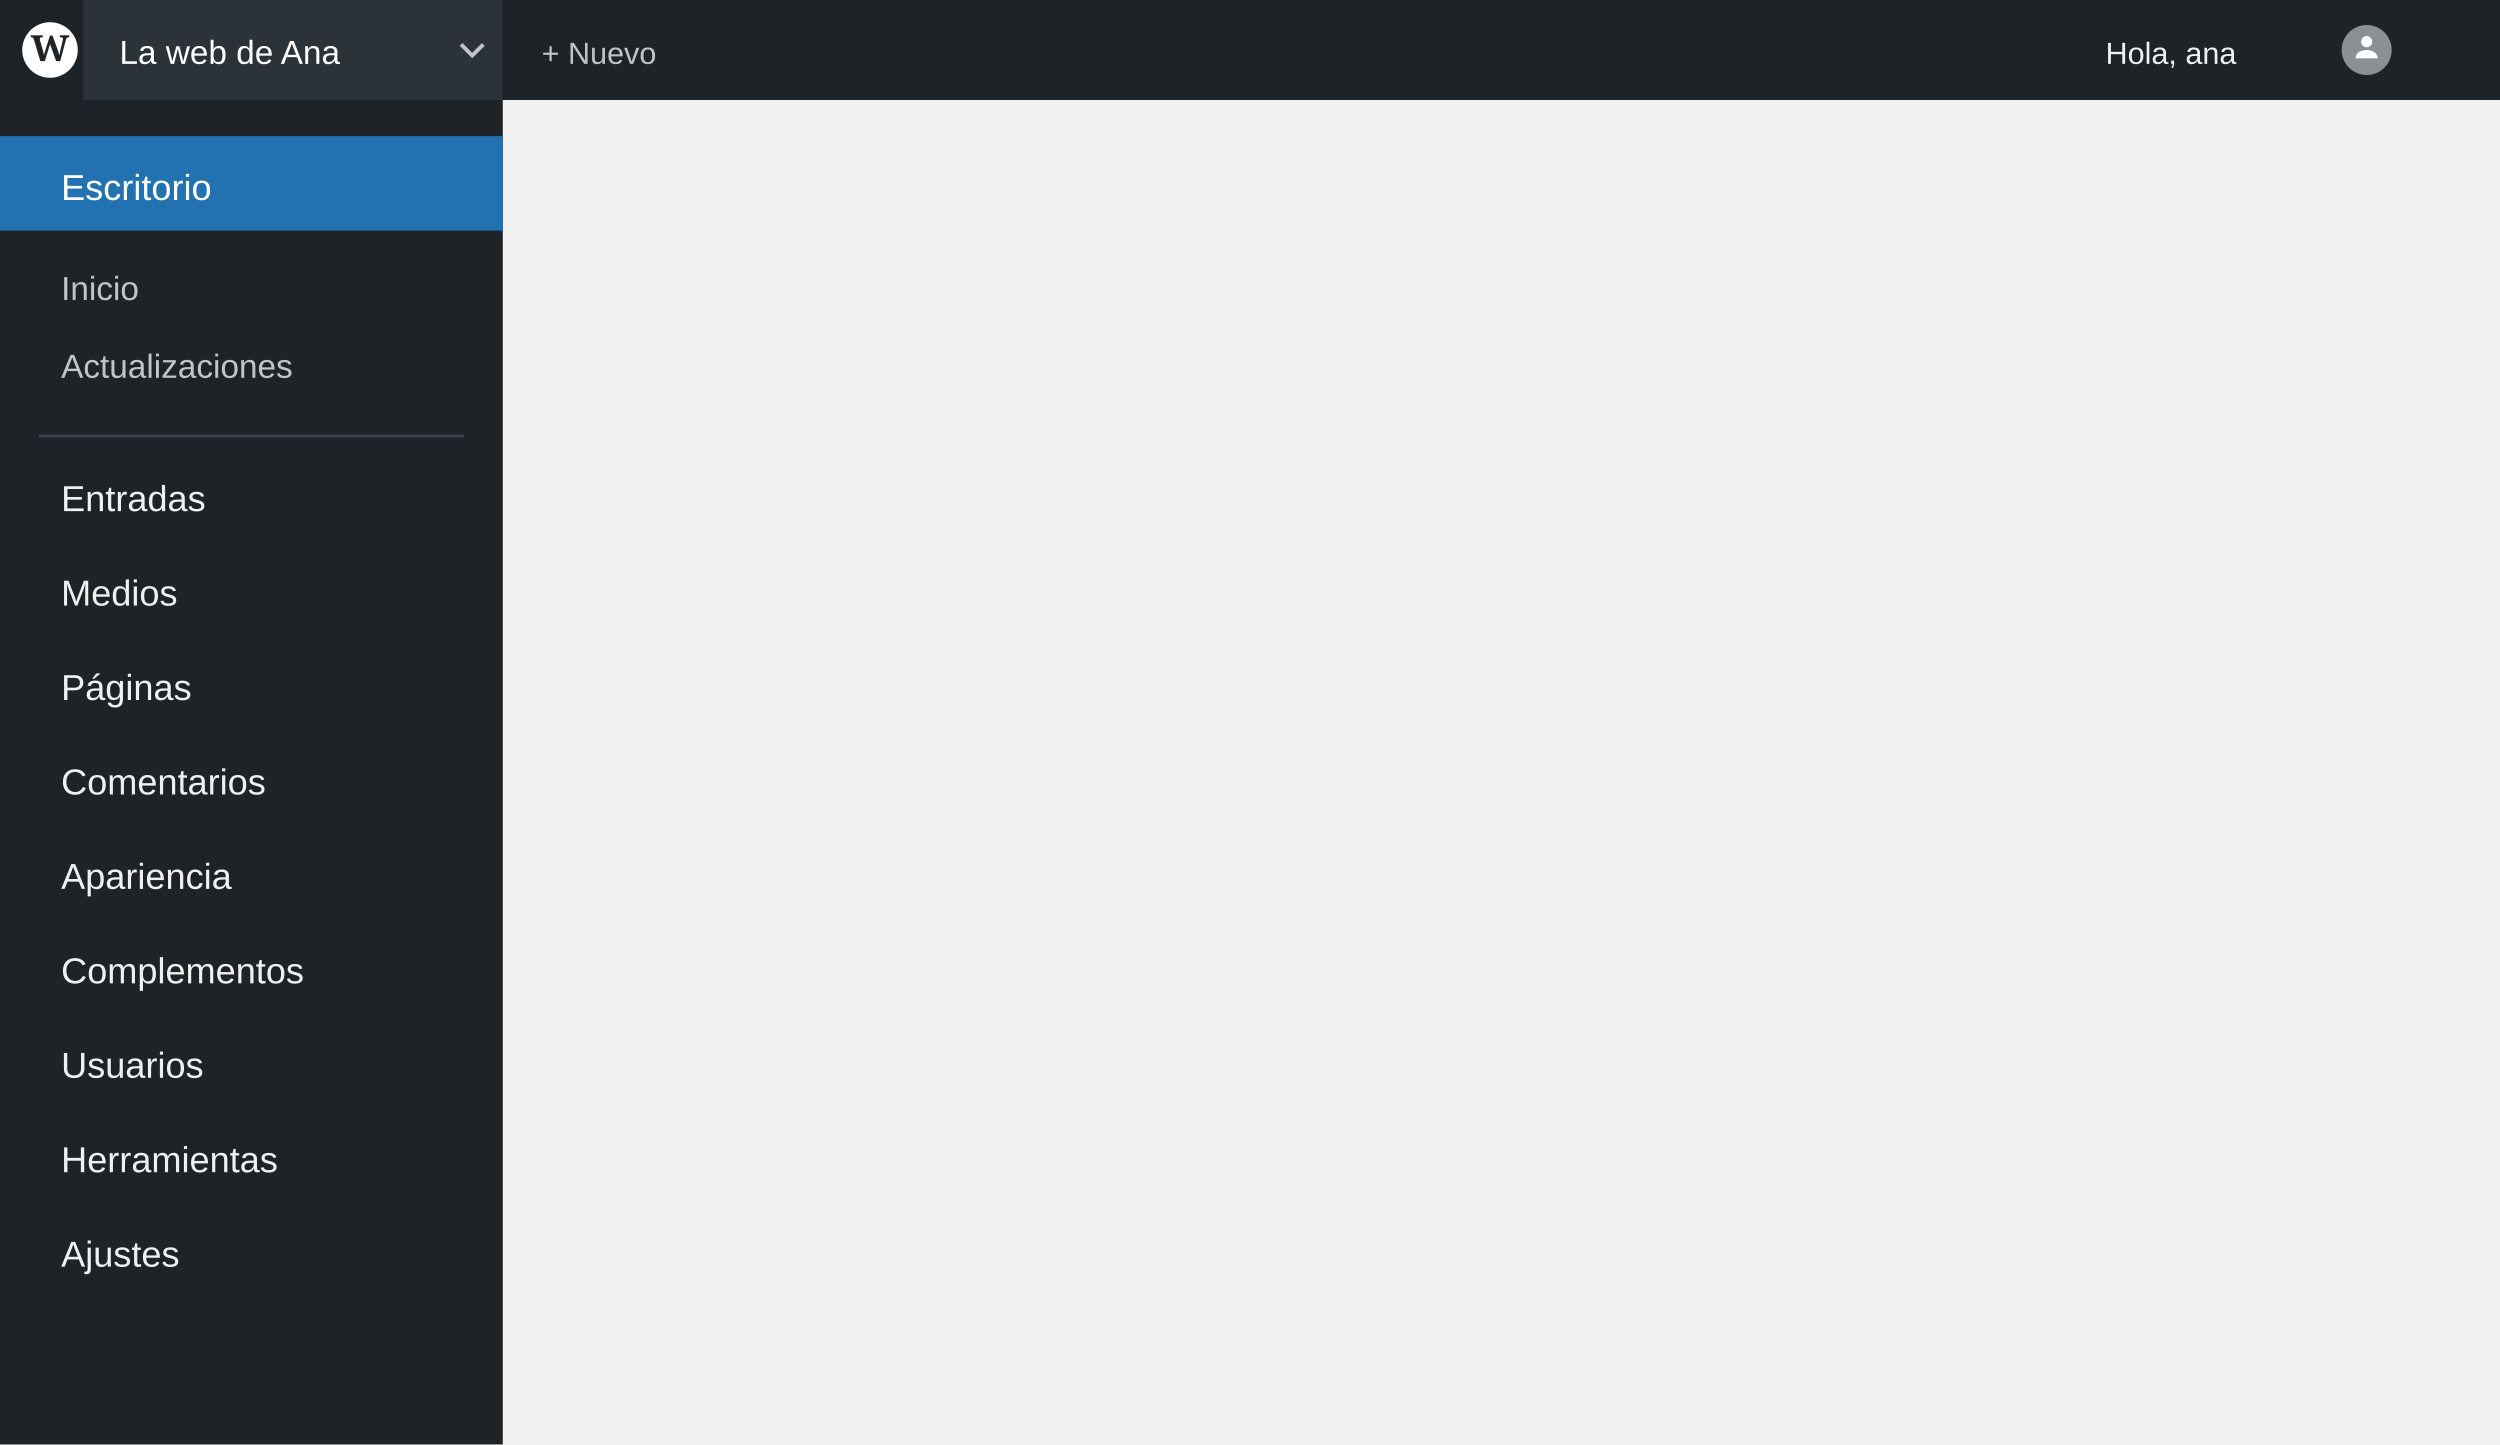
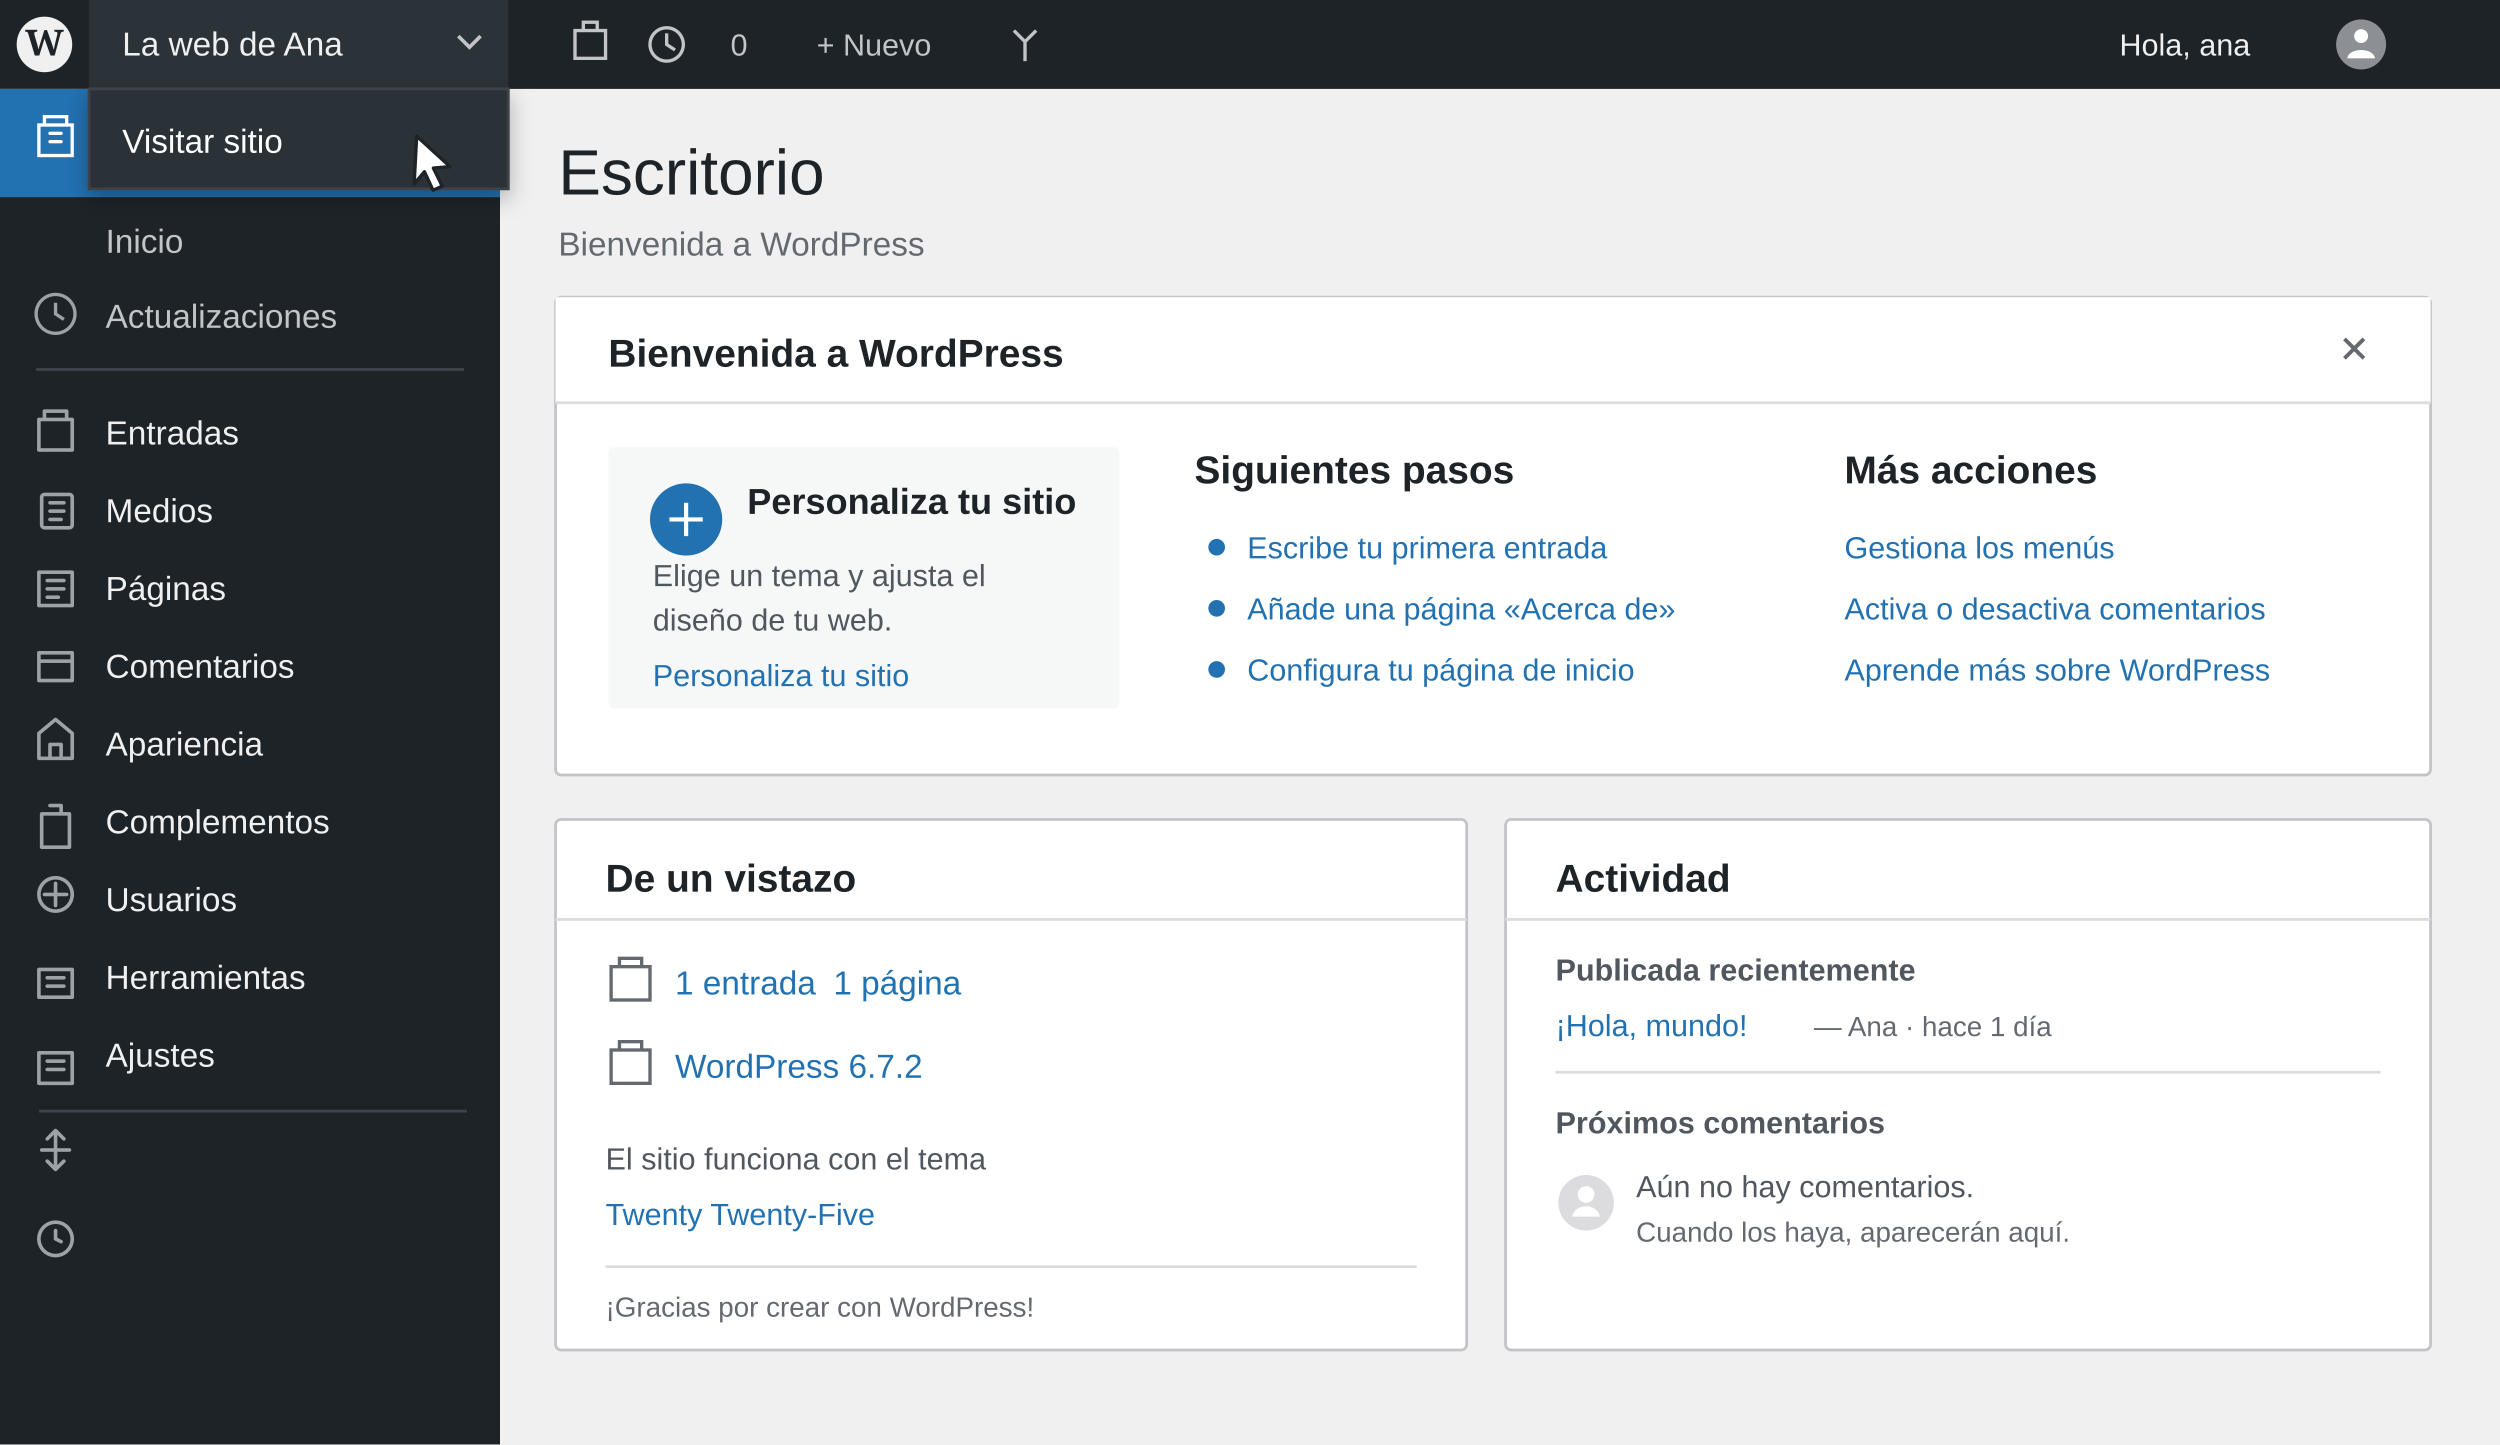
<svg xmlns="http://www.w3.org/2000/svg" width="900" height="520" viewBox="0 0 900 520" role="img" aria-labelledby="admin-view-title admin-view-desc">
+   <defs>
+     <filter id="menu-shadow" x="-20%" y="-20%" width="140%" height="150%">
+       <feDropShadow dx="0" dy="3" stdDeviation="4" flood-color="#000" flood-opacity=".28" />
+     </filter>
+     <style>
+       .ui { font-family: Arial, Helvetica, sans-serif; }
+       .side-label { font-family: Arial, Helvetica, sans-serif; font-size: 12px; }
+       .small { font-family: Arial, Helvetica, sans-serif; font-size: 11px; }
+     </style>
+   </defs>
  <rect width="900" height="520" fill="#f0f0f1" />
-   <rect width="900" height="36" fill="#1d2327" />
-   <circle cx="18" cy="18" r="10" fill="#fff" />
-   <text x="18" y="22" text-anchor="middle" font-family="Georgia, serif" font-size="13" font-weight="700" fill="#1d2327">W</text>
-   <rect x="30" width="151" height="36" fill="#2c3338" />
-   <text x="43" y="23" font-family="Arial, Helvetica, sans-serif" font-size="12" fill="#fff">La web de Ana</text>
-   <path d="m166 16 4 4 4-4" fill="none" stroke="#c3c4c7" stroke-width="1.4" />
-   <text x="195" y="23" font-family="Arial, Helvetica, sans-serif" font-size="11" fill="#c3c4c7">+ Nuevo</text>
-   <text x="758" y="23" font-family="Arial, Helvetica, sans-serif" font-size="11" fill="#f0f0f1">Hola, ana</text>
-   <circle cx="852" cy="18" r="9" fill="#8c8f94" />
-   <path d="M848 21c0-4 8-4 8 0m-6-6a2 2 0 1 0 4 0 2 2 0 0 0-4 0" fill="#fff" />
-   <rect y="36" width="181" height="484" fill="#1d2327" />
-   <rect y="49" width="181" height="34" fill="#2271b1" />
-   <text x="22" y="72" font-family="Arial, Helvetica, sans-serif" font-size="13" fill="#fff">Escritorio</text>
-   <text x="22" y="108" font-family="Arial, Helvetica, sans-serif" font-size="12" fill="#c3c4c7">Inicio</text>
-   <text x="22" y="136" font-family="Arial, Helvetica, sans-serif" font-size="12" fill="#c3c4c7">Actualizaciones</text>
-   <path d="M14 157h153" stroke="#3c434a" />
-   <text x="22" y="184" font-family="Arial, Helvetica, sans-serif" font-size="13" fill="#f0f0f1">Entradas</text>
-   <text x="22" y="218" font-family="Arial, Helvetica, sans-serif" font-size="13" fill="#f0f0f1">Medios</text>
-   <text x="22" y="252" font-family="Arial, Helvetica, sans-serif" font-size="13" fill="#f0f0f1">Páginas</text>
-   <text x="22" y="286" font-family="Arial, Helvetica, sans-serif" font-size="13" fill="#f0f0f1">Comentarios</text>
-   <text x="22" y="320" font-family="Arial, Helvetica, sans-serif" font-size="13" fill="#f0f0f1">Apariencia</text>
-   <text x="22" y="354" font-family="Arial, Helvetica, sans-serif" font-size="13" fill="#f0f0f1">Complementos</text>
-   <text x="22" y="388" font-family="Arial, Helvetica, sans-serif" font-size="13" fill="#f0f0f1">Usuarios</text>
-   <text x="22" y="422" font-family="Arial, Helvetica, sans-serif" font-size="13" fill="#f0f0f1">Herramientas</text>
-   <text x="22" y="456" font-family="Arial, Helvetica, sans-serif" font-size="13" fill="#f0f0f1">Ajustes</text>
+   <rect x="0" y="32" width="180" height="488" fill="#1d2327" />
+   <rect x="180" y="32" width="720" height="488" fill="#f0f0f1" />
+   <rect width="900" height="32" fill="#1d2327" />
+   <g aria-label="WordPress">
+     <circle cx="16" cy="16" r="10" fill="#f0f0f1" />
+     <text x="16" y="20" text-anchor="middle" font-family="Georgia, serif" font-size="13" font-weight="700" fill="#1d2327">W</text>
+   </g>
+   <g fill="#c3c4c7">
+     <path d="M207 11h11v10h-11zM210 8h5v3h-5z" fill="none" stroke="#c3c4c7" stroke-width="1.2" />
+     <circle cx="240" cy="16" r="6" fill="none" stroke="#c3c4c7" stroke-width="1.2" />
+     <path d="M240 12v4l3 2" fill="none" stroke="#c3c4c7" stroke-width="1.2" />
+   </g>
+   <text x="263" y="20" class="ui" font-size="11" fill="#c3c4c7">0</text>
+   <text x="294" y="20" class="ui" font-size="11" fill="#c3c4c7">+ Nuevo</text>
+   <path d="M365 11l4 4 4-4m-4 4v7" fill="none" stroke="#c3c4c7" stroke-width="1.2" />
+   <text x="763" y="20" class="ui" font-size="11" fill="#f0f0f1">Hola, ana</text>
+   <circle cx="850" cy="16" r="9" fill="#8c8f94" />
+   <circle cx="850" cy="13" r="2.5" fill="#fff" />
+   <path d="M845 21c.5-4 9.5-4 10 0" fill="#fff" />
+   <rect x="0" y="32" width="180" height="39" fill="#2271b1" />
+   <path d="M14 45h12v11H14zM16 42h8v3h-8zm2 6h4m-4 3h4" fill="none" stroke="#fff" stroke-width="1.2" stroke-linecap="round" />
+   <text x="38" y="56" class="side-label" font-size="13" fill="#fff">Escritorio</text>
+   <text x="38" y="91" class="side-label" fill="#c3c4c7">Inicio</text>
+   <text x="38" y="118" class="side-label" fill="#c3c4c7">Actualizaciones</text>
+   <circle cx="20" cy="113" r="7" fill="none" stroke="#9ca3a8" stroke-width="1.2" />
+   <path d="M20 109v4l3 2" fill="none" stroke="#9ca3a8" stroke-width="1.2" />
+   <path d="M13 133h154" stroke="#3c434a" stroke-width="1" />
+   <g fill="none" stroke="#9ca3a8" stroke-width="1.3" stroke-linecap="round" stroke-linejoin="round">
+     <path d="M14 151h12v11H14zM16 148h8v3h-8z" />
+     <rect x="15" y="178" width="11" height="12" rx="1" />
+     <path d="M18 181h5m-5 3h5m-5 3h4" />
+     <path d="M14 206h12v12H14zM17 209h6m-6 3h6m-6 3h4" />
+     <path d="M14 235h12v10H14zM14 238h12" />
+     <path d="M14 264l6-5 6 5v9H14zM18 273v-5h4v5" />
+     <path d="M15 293h10v12H15zM18 290h4v3" />
+     <circle cx="20" cy="322" r="6" />
+     <path d="M20 318v8m-4-4h8" />
+     <path d="M14 349h12v10H14zM17 352h6m-6 3h6" />
+     <path d="M14 379h12v11H14zM17 382h6m-6 3h6" />
+     <path d="M20 408v12m-5-6h10m-8-4 3-3 3 3m-6 8 3 3 3-3" />
+     <path d="M20 440a6 6 0 1 0 0 12 6 6 0 0 0 0-12zm0 3v3l2 1" />
+   </g>
+   <g class="side-label" fill="#f0f0f1">
+     <text x="38" y="160">Entradas</text>
+     <text x="38" y="188">Medios</text>
+     <text x="38" y="216">Páginas</text>
+     <text x="38" y="244">Comentarios</text>
+     <text x="38" y="272">Apariencia</text>
+     <text x="38" y="300">Complementos</text>
+     <text x="38" y="328">Usuarios</text>
+     <text x="38" y="356">Herramientas</text>
+     <text x="38" y="384">Ajustes</text>
+   </g>
+   <path d="M14 400h154" stroke="#3c434a" />
+   <text x="201" y="70" class="ui" font-size="23" fill="#1d2327">Escritorio</text>
+   <text x="201" y="92" class="ui" font-size="12" fill="#646970">Bienvenida a WordPress</text>
+   <rect x="200" y="107" width="675" height="172" rx="2" fill="#fff" stroke="#c3c4c7" />
+   <rect x="200" y="107" width="675" height="38" fill="#fff" />
+   <text x="219" y="132" class="ui" font-size="14" font-weight="600" fill="#1d2327">Bienvenida a WordPress</text>
+   <path d="M844 122l7 7m0-7-7 7" stroke="#646970" stroke-width="1.4" />
+   <path d="M200 145h675" stroke="#dcdcde" />
+   <rect x="219" y="161" width="184" height="94" rx="2" fill="#f6f7f7" />
+   <circle cx="247" cy="187" r="13" fill="#2271b1" />
+   <path d="M241 187h12m-6-6v12" stroke="#fff" stroke-width="1.5" />
+   <text x="269" y="185" class="ui" font-size="13" font-weight="600" fill="#1d2327">Personaliza tu sitio</text>
+   <text x="235" y="211" class="ui" font-size="11" fill="#50575e">Elige un tema y ajusta el</text>
+   <text x="235" y="227" class="ui" font-size="11" fill="#50575e">diseño de tu web.</text>
+   <text x="235" y="247" class="ui" font-size="11" fill="#2271b1">Personaliza tu sitio</text>
+   <g>
+     <text x="430" y="174" class="ui" font-size="14" font-weight="600" fill="#1d2327">Siguientes pasos</text>
+     <circle cx="438" cy="197" r="3" fill="#2271b1" />
+     <text x="449" y="201" class="ui" font-size="11" fill="#2271b1">Escribe tu primera entrada</text>
+     <circle cx="438" cy="219" r="3" fill="#2271b1" />
+     <text x="449" y="223" class="ui" font-size="11" fill="#2271b1">Añade una página «Acerca de»</text>
+     <circle cx="438" cy="241" r="3" fill="#2271b1" />
+     <text x="449" y="245" class="ui" font-size="11" fill="#2271b1">Configura tu página de inicio</text>
+   </g>
+   <g>
+     <text x="664" y="174" class="ui" font-size="14" font-weight="600" fill="#1d2327">Más acciones</text>
+     <text x="664" y="201" class="ui" font-size="11" fill="#2271b1">Gestiona los menús</text>
+     <text x="664" y="223" class="ui" font-size="11" fill="#2271b1">Activa o desactiva comentarios</text>
+     <text x="664" y="245" class="ui" font-size="11" fill="#2271b1">Aprende más sobre WordPress</text>
+   </g>
+   <rect x="200" y="295" width="328" height="191" rx="2" fill="#fff" stroke="#c3c4c7" />
+   <text x="218" y="321" class="ui" font-size="14" font-weight="600" fill="#1d2327">De un vistazo</text>
+   <path d="M200 331h328" stroke="#dcdcde" />
+   <g fill="none" stroke="#646970" stroke-width="1.2">
+     <path d="M220 348h14v12h-14zM223 345h8v3h-8z" />
+     <path d="M220 378h14v12h-14zM223 375h8v3h-8z" />
+   </g>
+   <text x="243" y="358" class="ui" font-size="12" fill="#2271b1">1 entrada</text>
+   <text x="300" y="358" class="ui" font-size="12" fill="#2271b1">1 página</text>
+   <text x="243" y="388" class="ui" font-size="12" fill="#2271b1">WordPress 6.7.2</text>
+   <text x="218" y="421" class="ui" font-size="11" fill="#50575e">El sitio funciona con el tema</text>
+   <text x="218" y="441" class="ui" font-size="11" fill="#2271b1">Twenty Twenty-Five</text>
+   <path d="M218 456h292" stroke="#dcdcde" />
+   <text x="218" y="474" class="ui" font-size="10" fill="#646970">¡Gracias por crear con WordPress!</text>
+   <rect x="542" y="295" width="333" height="191" rx="2" fill="#fff" stroke="#c3c4c7" />
+   <text x="560" y="321" class="ui" font-size="14" font-weight="600" fill="#1d2327">Actividad</text>
+   <path d="M542 331h333" stroke="#dcdcde" />
+   <text x="560" y="353" class="ui" font-size="11" font-weight="600" fill="#50575e">Publicada recientemente</text>
+   <text x="560" y="373" class="ui" font-size="11" fill="#2271b1">¡Hola, mundo!</text>
+   <text x="653" y="373" class="ui" font-size="10" fill="#646970">— Ana · hace 1 día</text>
+   <path d="M560 386h297" stroke="#dcdcde" />
+   <text x="560" y="408" class="ui" font-size="11" font-weight="600" fill="#50575e">Próximos comentarios</text>
+   <circle cx="571" cy="433" r="10" fill="#dcdcde" />
+   <circle cx="571" cy="430" r="3" fill="#fff" />
+   <path d="M566 438c1-5 9-5 10 0" fill="#fff" />
+   <text x="589" y="431" class="ui" font-size="11" fill="#50575e">Aún no hay comentarios.</text>
+   <text x="589" y="447" class="ui" font-size="10" fill="#646970">Cuando los haya, aparecerán aquí.</text>
+   <rect x="32" y="0" width="151" height="32" fill="#2c3338" />
+   <text x="44" y="20" class="ui" font-size="12" fill="#f0f0f1">La web de Ana</text>
+   <path d="m165 13 4 4 4-4" fill="none" stroke="#c3c4c7" stroke-width="1.3" />
+   <g filter="url(#menu-shadow)">
+     <rect x="32" y="32" width="151" height="36" fill="#2c3338" />
+     <rect x="32" y="32" width="151" height="36" fill="none" stroke="#3c434a" />
+     <text x="44" y="55" class="ui" font-size="12" fill="#fff">Visitar sitio</text>
+   </g>
+   <path d="M150 49l12 11-6 .5 3.2 6.5-3.3 1.5-3.1-6.7-3.7 4.4z" fill="#fff" stroke="#1d2327" stroke-width="1.2" stroke-linejoin="round" />
</svg>
